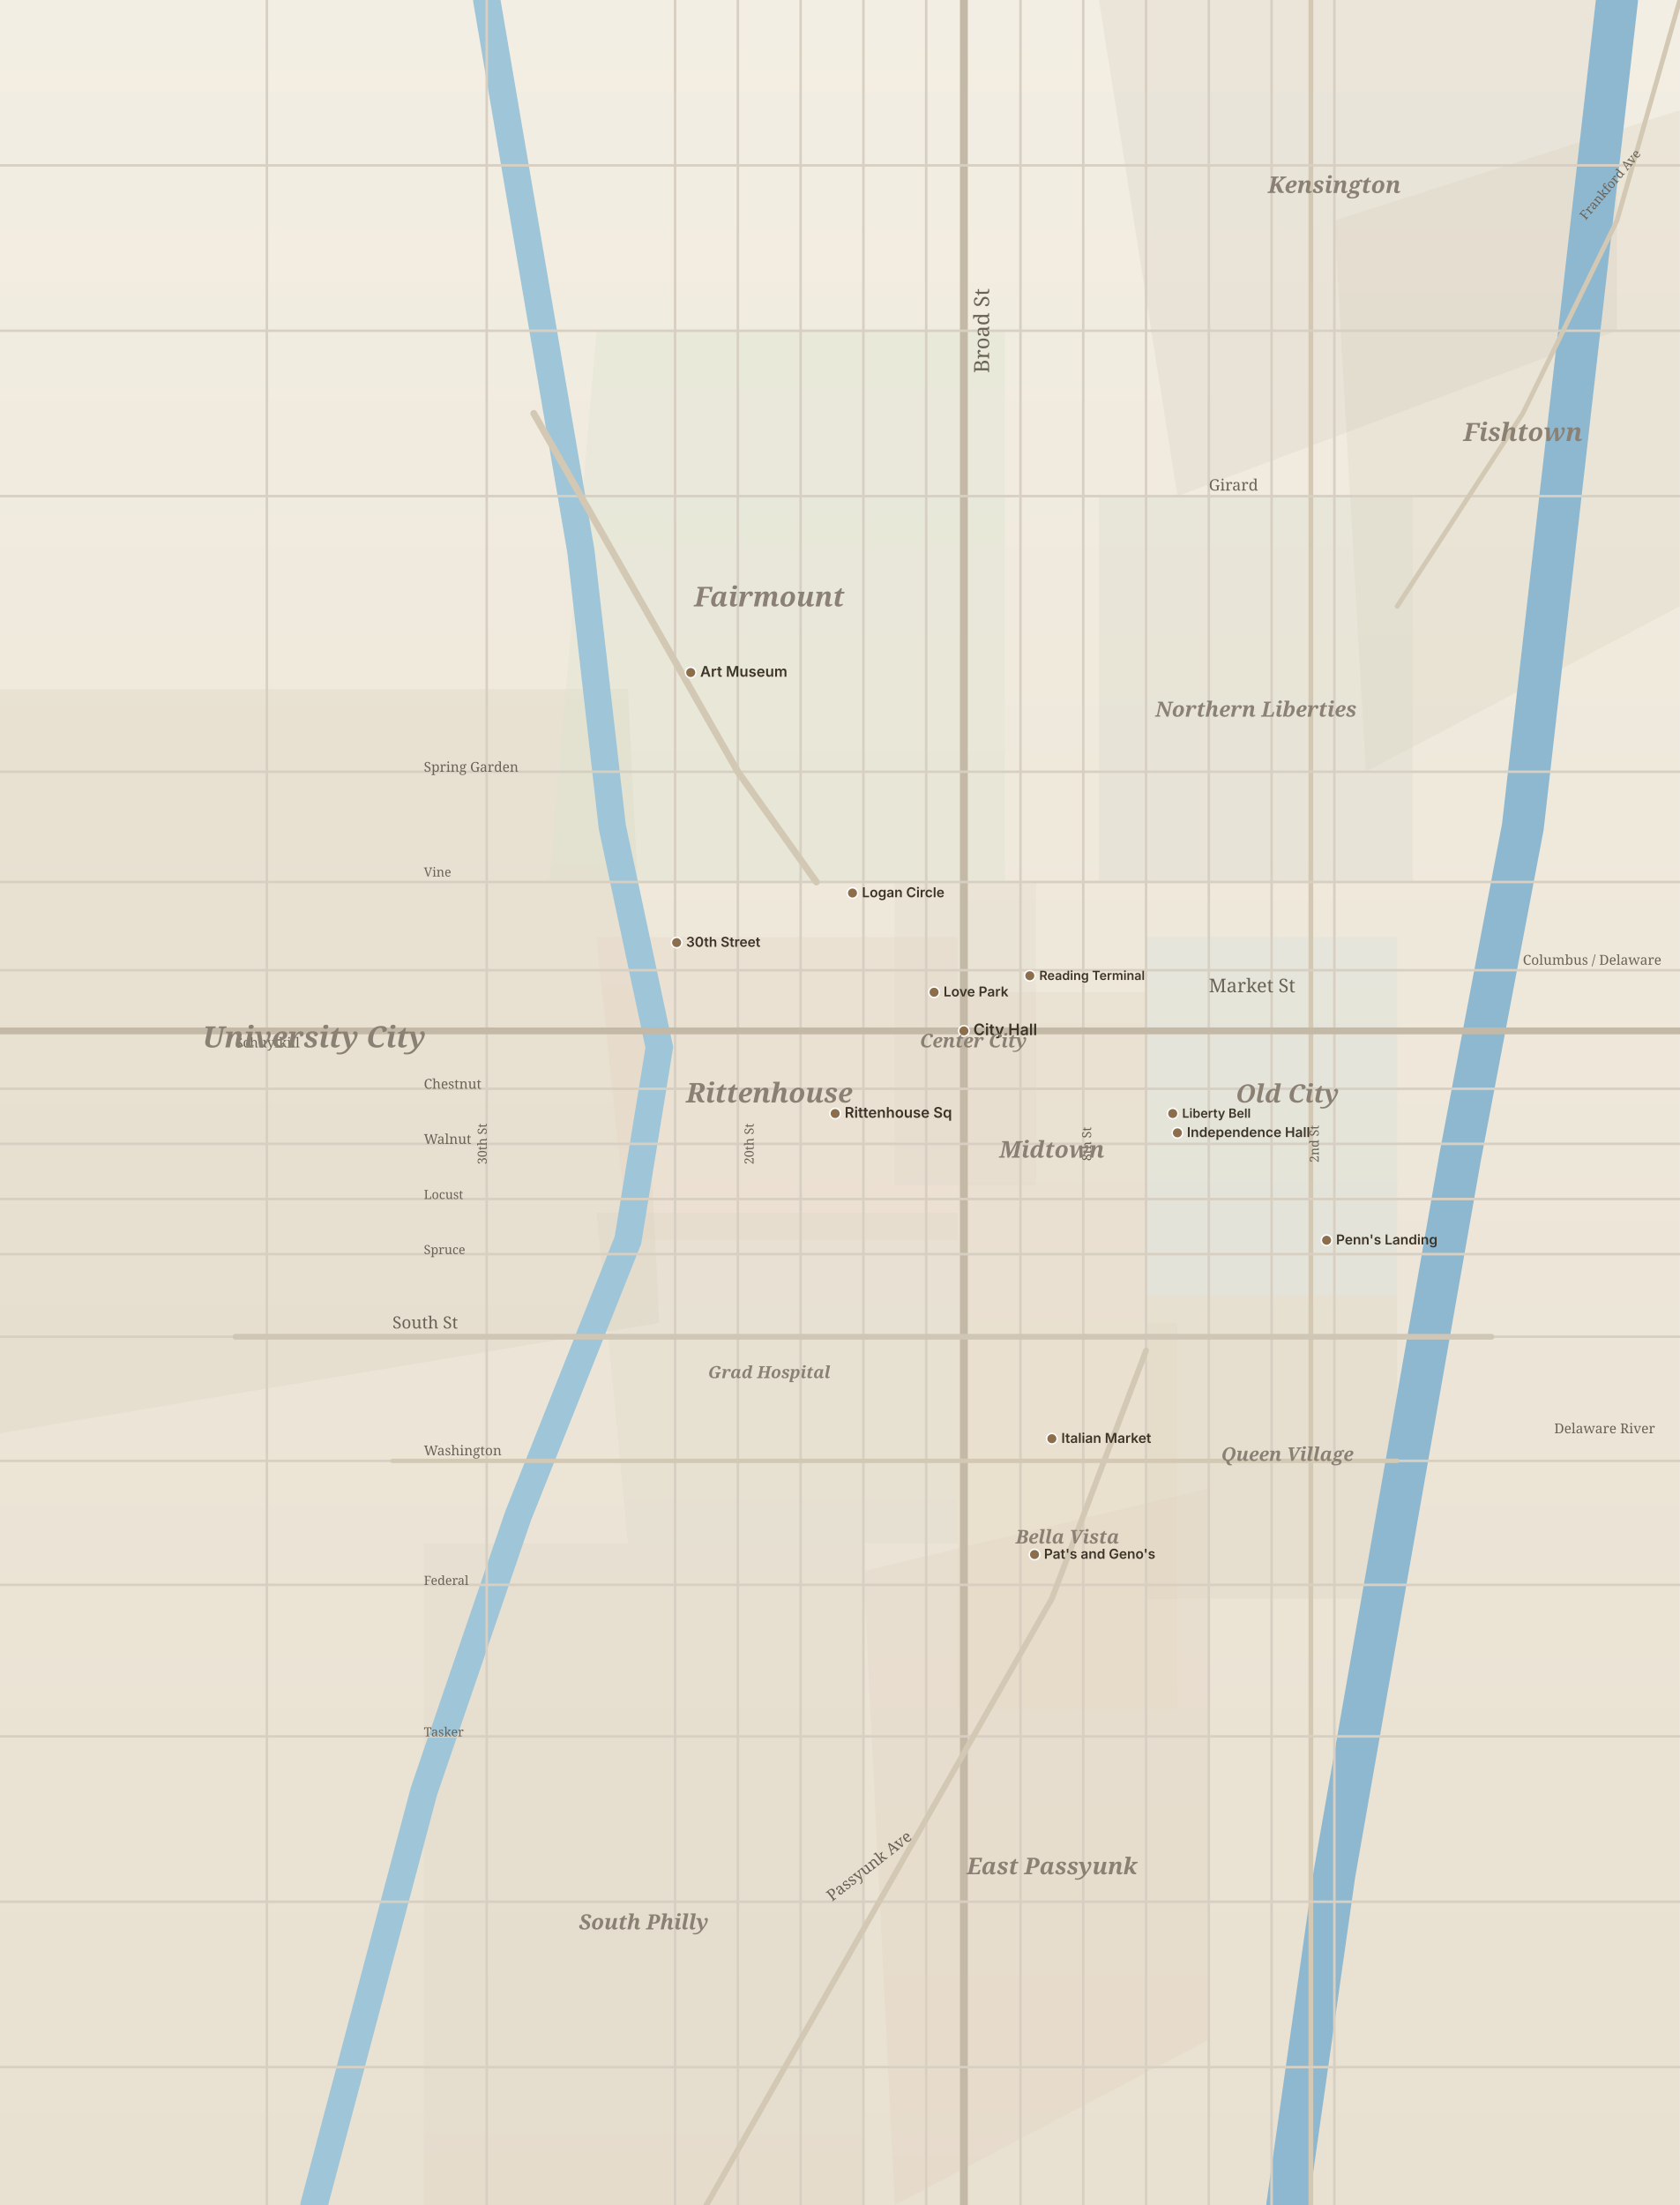
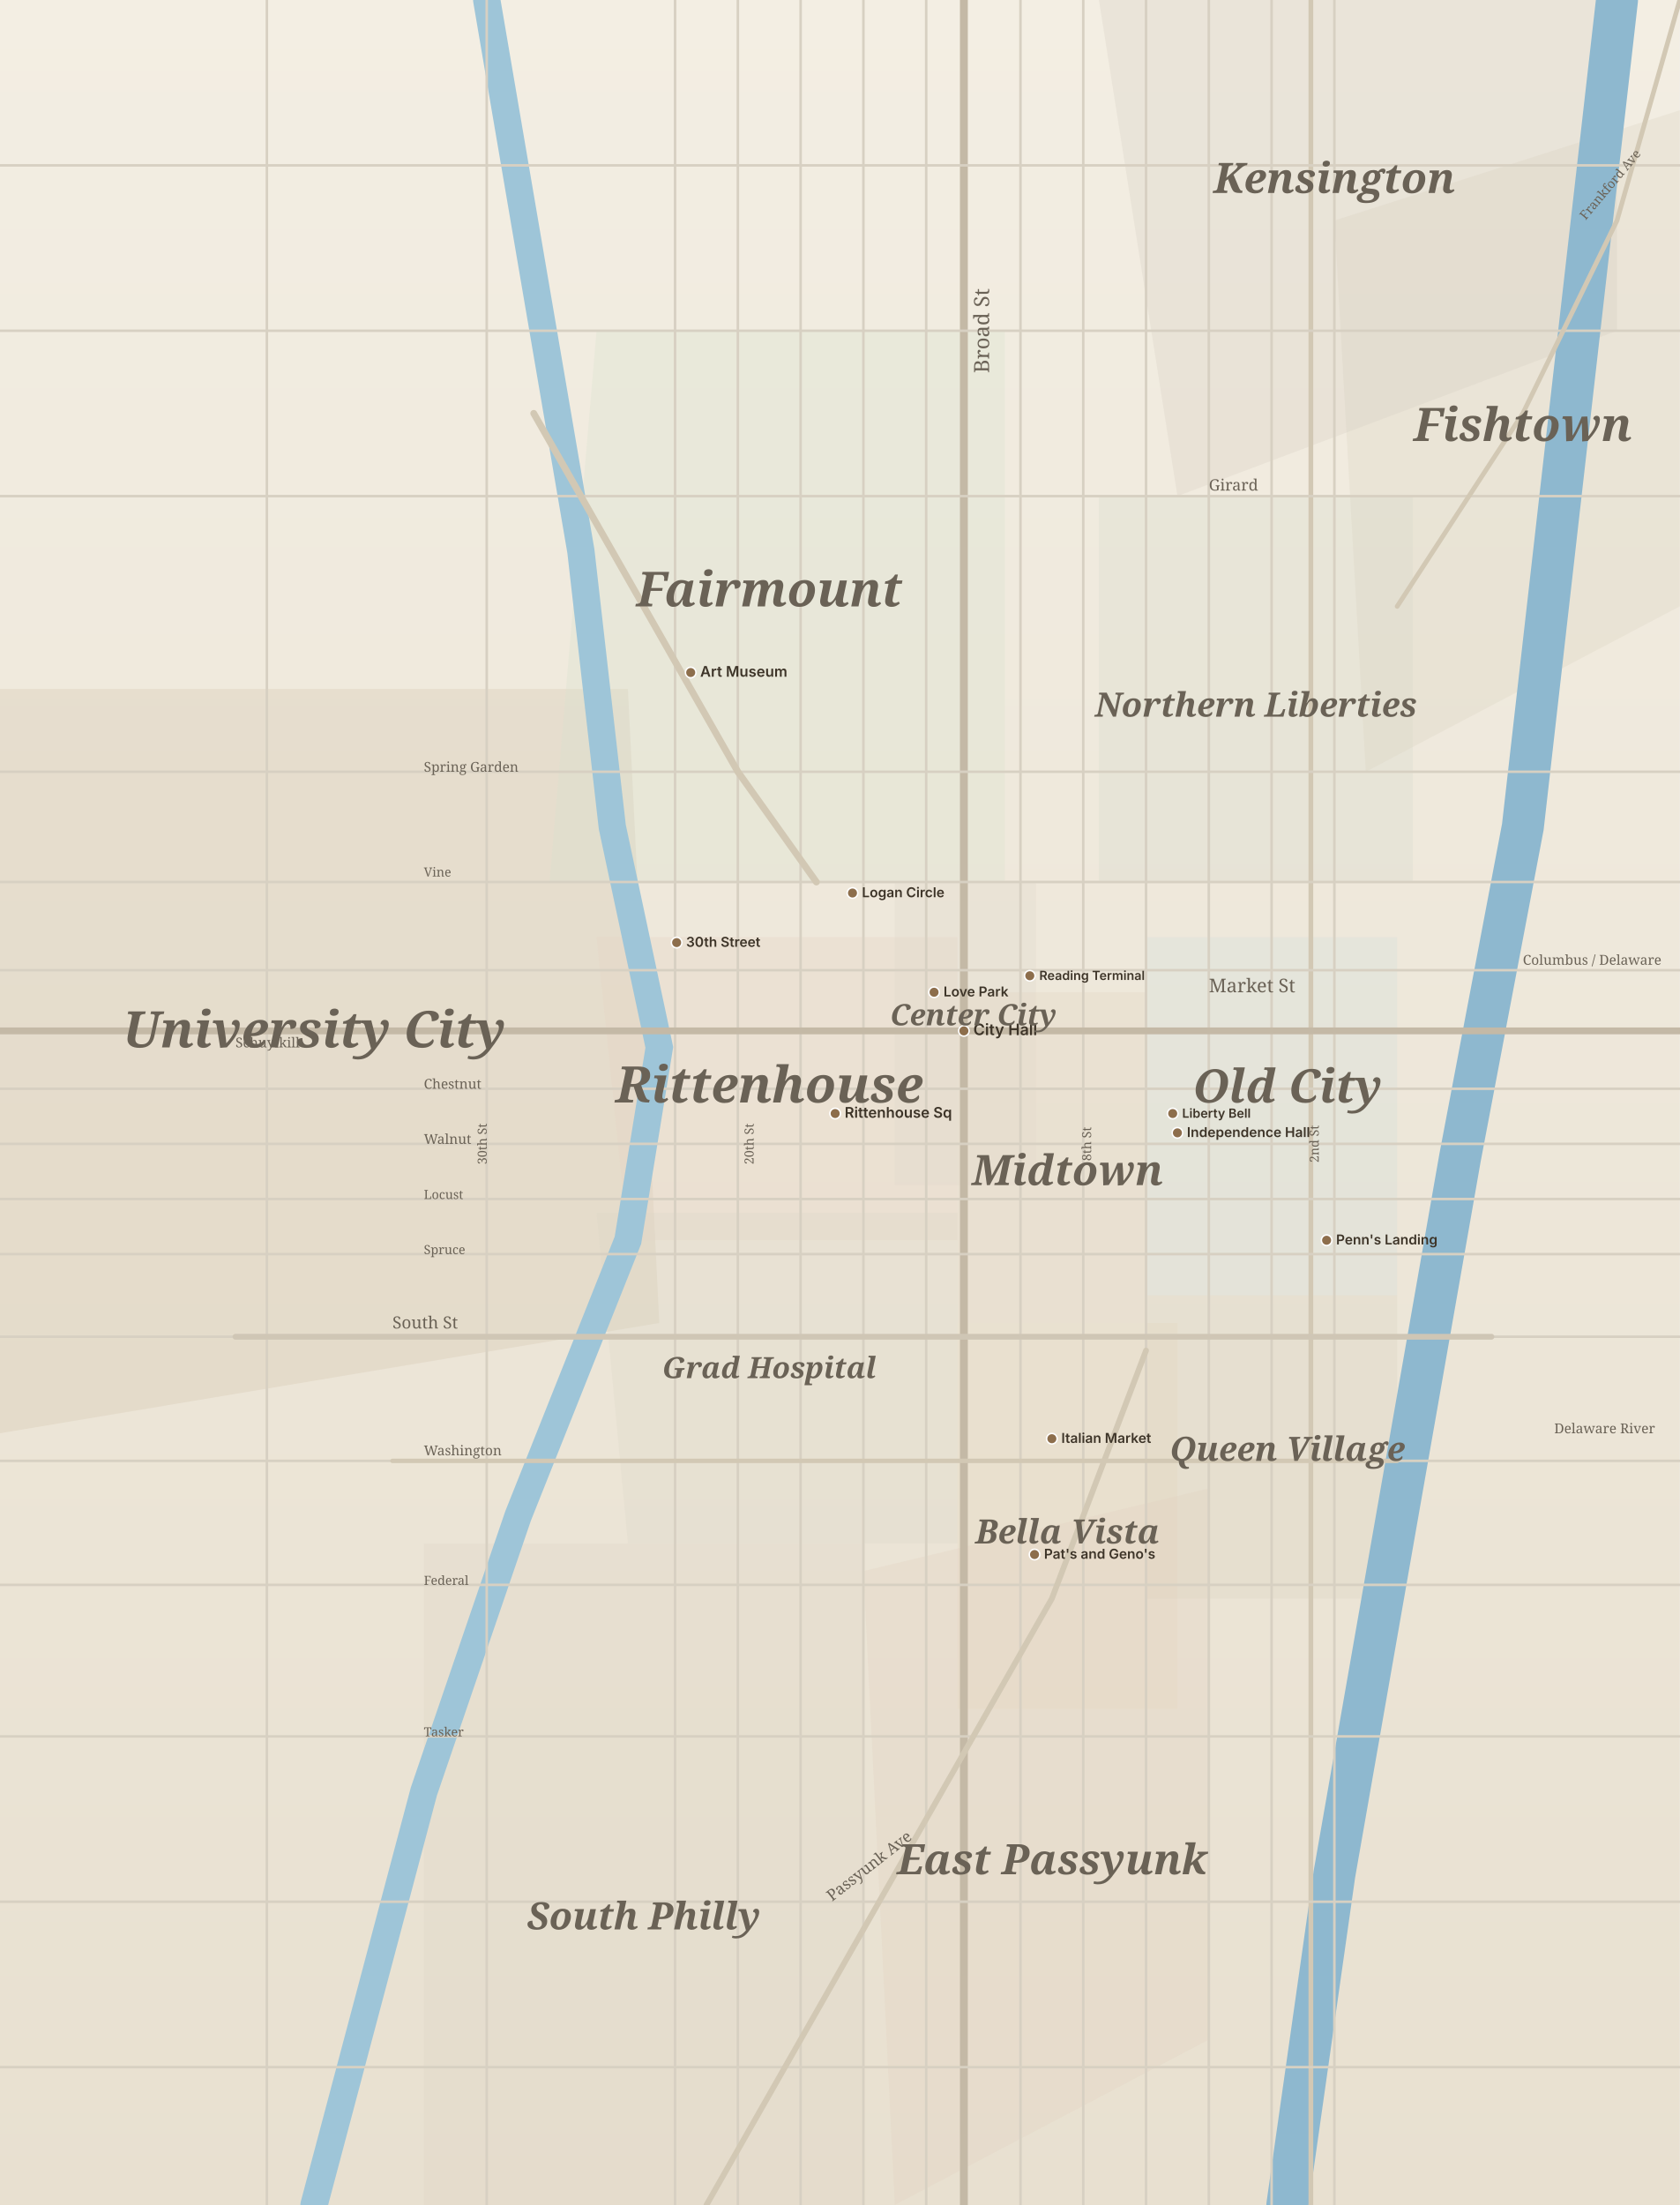
<svg xmlns="http://www.w3.org/2000/svg" viewBox="0 0 1600 2100" width="1600" height="2100" role="img" aria-label="Philadelphia streets and neighborhoods">
  <defs>
    <linearGradient id="land" x1="0" y1="0" x2="0" y2="1">
      <stop offset="0" stop-color="#f3eee3" />
      <stop offset="1" stop-color="#e8e0d0" />
    </linearGradient>
  </defs>
  <rect width="1600" height="2100" fill="url(#land)" />
-   <polygon points="0.0,656.2 598.1,656.2 628.0,1260.0 0.0,1365.0" fill="#d9cbb6" fill-opacity="0.28" stroke="none" />
+   <polygon points="0.0,656.2 598.1,656.2 628.0,1260.0 0.0,1365.0" fill="#d9cbb6" fill-opacity="0.38" stroke="none" />
  <polygon points="568.2,315.0 957.0,315.0 957.0,840.0 523.4,840.0" fill="#d5e0cc" fill-opacity="0.3" stroke="none" />
  <polygon points="568.2,892.5 912.1,892.5 912.1,1181.2 598.1,1181.2" fill="#e4d3c4" fill-opacity="0.32" stroke="none" />
  <polygon points="852.3,840.0 986.9,840.0 986.9,1128.7 852.3,1128.7" fill="#ddd6c8" fill-opacity="0.26" stroke="none" />
  <polygon points="912.1,945.0 1091.6,945.0 1091.6,1260.0 912.1,1260.0" fill="#e0d4c0" fill-opacity="0.3" stroke="none" />
  <polygon points="1091.6,892.5 1330.8,892.5 1330.8,1233.8 1091.6,1233.8" fill="#cfdcd8" fill-opacity="0.3" stroke="none" />
  <polygon points="1046.7,472.5 1345.8,472.5 1345.8,840.0 1046.7,840.0" fill="#d4d8c8" fill-opacity="0.28" stroke="none" />
  <polygon points="1271.0,210.0 1600.0,105.0 1600.0,577.5 1300.9,735.0" fill="#d8cfc0" fill-opacity="0.28" stroke="none" />
  <polygon points="1046.7,0.0 1540.2,0.0 1540.2,315.0 1121.5,472.5" fill="#d2c8bc" fill-opacity="0.26" stroke="none" />
  <polygon points="1091.6,1233.8 1330.8,1233.8 1330.8,1522.5 1091.6,1522.5" fill="#d7d0be" fill-opacity="0.28" stroke="none" />
  <polygon points="912.1,1260.0 1121.5,1260.0 1121.5,1627.5 912.1,1627.5" fill="#e1d2bc" fill-opacity="0.28" stroke="none" />
  <polygon points="568.2,1155.0 912.1,1155.0 912.1,1470.0 598.1,1470.0" fill="#d9d4c6" fill-opacity="0.26" stroke="none" />
  <polygon points="822.4,1496.2 1151.4,1417.5 1151.4,1942.5 852.3,2100.0" fill="#e0cfc0" fill-opacity="0.3" stroke="none" />
  <polygon points="403.7,1470.0 822.4,1470.0 822.4,2100.0 403.7,2100.0" fill="#d8d0c2" fill-opacity="0.24" stroke="none" />
  <path d="M 463.6,0.0 L 508.4,262.5 L 553.3,525.0 L 583.2,787.5 L 628.0,997.5 L 598.1,1181.2 L 493.5,1443.7 L 403.7,1706.3 L 299.1,2100.0" fill="none" stroke="#9ec5d8" stroke-width="26" stroke-linecap="round" />
  <path d="M 1540.2,0.0 L 1495.3,393.7 L 1450.5,787.5 L 1390.7,1102.5 L 1330.8,1443.7 L 1271.0,1785.0 L 1226.2,2100.0" fill="none" stroke="#8eb8cf" stroke-width="40" stroke-linecap="round" />
  <path d="M 1271.0,0.0 L 1271.0,2100.0" fill="none" stroke="#d7d0c2" stroke-width="2.4" stroke-linecap="round" />
  <path d="M 1211.2,0.0 L 1211.2,2100.0" fill="none" stroke="#d7d0c2" stroke-width="2.4" stroke-linecap="round" />
  <path d="M 1151.4,0.0 L 1151.4,2100.0" fill="none" stroke="#d7d0c2" stroke-width="2.4" stroke-linecap="round" />
  <path d="M 1091.6,0.0 L 1091.6,2100.0" fill="none" stroke="#d7d0c2" stroke-width="2.4" stroke-linecap="round" />
  <path d="M 1031.8,0.0 L 1031.8,2100.0" fill="none" stroke="#d7d0c2" stroke-width="2.4" stroke-linecap="round" />
  <path d="M 972.0,0.0 L 972.0,2100.0" fill="none" stroke="#d7d0c2" stroke-width="2.4" stroke-linecap="round" />
  <path d="M 882.2,0.0 L 882.2,2100.0" fill="none" stroke="#d7d0c2" stroke-width="2.4" stroke-linecap="round" />
  <path d="M 822.4,0.0 L 822.4,2100.0" fill="none" stroke="#d7d0c2" stroke-width="2.4" stroke-linecap="round" />
  <path d="M 762.6,0.0 L 762.6,2100.0" fill="none" stroke="#d7d0c2" stroke-width="2.4" stroke-linecap="round" />
  <path d="M 702.8,0.0 L 702.8,2100.0" fill="none" stroke="#d7d0c2" stroke-width="2.4" stroke-linecap="round" />
  <path d="M 643.0,0.0 L 643.0,2100.0" fill="none" stroke="#d7d0c2" stroke-width="2.4" stroke-linecap="round" />
  <path d="M 463.6,0.0 L 463.6,2100.0" fill="none" stroke="#d7d0c2" stroke-width="2.4" stroke-linecap="round" />
  <path d="M 254.2,0.0 L 254.2,2100.0" fill="none" stroke="#d7d0c2" stroke-width="2.4" stroke-linecap="round" />
  <path d="M 918.1,0.0 L 918.1,2100.0" fill="none" stroke="#c4b9a6" stroke-width="7.5" stroke-linecap="round" />
  <path d="M 1248.6,0.0 L 1248.6,2100.0" fill="none" stroke="#d2c8b4" stroke-width="4.5" stroke-linecap="round" />
  <path d="M 0.0,157.5 L 1600.0,157.5" fill="none" stroke="#d7d0c2" stroke-width="2.4" stroke-linecap="round" />
  <path d="M 0.0,315.0 L 1600.0,315.0" fill="none" stroke="#d7d0c2" stroke-width="2.4" stroke-linecap="round" />
  <path d="M 0.0,472.5 L 1600.0,472.5" fill="none" stroke="#d7d0c2" stroke-width="2.4" stroke-linecap="round" />
  <path d="M 0.0,735.0 L 1600.0,735.0" fill="none" stroke="#d7d0c2" stroke-width="2.4" stroke-linecap="round" />
  <path d="M 0.0,840.0 L 1600.0,840.0" fill="none" stroke="#d7d0c2" stroke-width="2.4" stroke-linecap="round" />
  <path d="M 0.0,924.0 L 1600.0,924.0" fill="none" stroke="#d7d0c2" stroke-width="2.4" stroke-linecap="round" />
  <path d="M 0.0,1036.9 L 1600.0,1036.9" fill="none" stroke="#d7d0c2" stroke-width="2.4" stroke-linecap="round" />
  <path d="M 0.0,1089.4 L 1600.0,1089.4" fill="none" stroke="#d7d0c2" stroke-width="2.4" stroke-linecap="round" />
  <path d="M 0.0,1141.9 L 1600.0,1141.9" fill="none" stroke="#d7d0c2" stroke-width="2.4" stroke-linecap="round" />
  <path d="M 0.0,1194.4 L 1600.0,1194.4" fill="none" stroke="#d7d0c2" stroke-width="2.4" stroke-linecap="round" />
  <path d="M 0.0,1273.1 L 1600.0,1273.1" fill="none" stroke="#d7d0c2" stroke-width="2.4" stroke-linecap="round" />
  <path d="M 0.0,1391.3 L 1600.0,1391.3" fill="none" stroke="#d7d0c2" stroke-width="2.4" stroke-linecap="round" />
  <path d="M 0.0,1509.4 L 1600.0,1509.4" fill="none" stroke="#d7d0c2" stroke-width="2.4" stroke-linecap="round" />
  <path d="M 0.0,1653.7 L 1600.0,1653.7" fill="none" stroke="#d7d0c2" stroke-width="2.4" stroke-linecap="round" />
  <path d="M 0.0,1811.2 L 1600.0,1811.2" fill="none" stroke="#d7d0c2" stroke-width="2.4" stroke-linecap="round" />
  <path d="M 0.0,1968.7 L 1600.0,1968.7" fill="none" stroke="#d7d0c2" stroke-width="2.4" stroke-linecap="round" />
  <path d="M 0.0,981.8 L 1600.0,981.8" fill="none" stroke="#c4b9a6" stroke-width="6.5" stroke-linecap="round" />
  <path d="M 224.3,1273.1 L 1420.6,1273.1" fill="none" stroke="#cfc6b5" stroke-width="5.5" stroke-linecap="round" />
  <path d="M 373.8,1391.3 L 1330.8,1391.3" fill="none" stroke="#d2c8b4" stroke-width="4.2" stroke-linecap="round" />
  <path d="M 777.6,840.0 L 702.8,735.0 L 613.1,577.5 L 508.4,393.7" fill="none" stroke="#d2c8b4" stroke-width="6.5" stroke-linecap="round" />
  <path d="M 1091.6,1286.2 L 1001.9,1522.5 L 882.2,1732.5 L 762.6,1942.5 L 672.9,2100.0" fill="none" stroke="#d2c8b4" stroke-width="5.5" stroke-linecap="round" />
  <path d="M 1330.8,577.5 L 1450.5,393.7 L 1540.2,210.0 L 1600.0,0.0" fill="none" stroke="#d2c8b4" stroke-width="4.5" stroke-linecap="round" />
  <text x="942.1" y="315.0" font-family="Georgia, serif" font-size="20" font-weight="400" fill="#6a6256" text-anchor="middle" transform="rotate(-90 942.1 315.0)">Broad St</text>
  <text x="1151.4" y="945.0" font-family="Georgia, serif" font-size="18" font-weight="400" fill="#6a6256" text-anchor="start">Market St</text>
  <text x="403.7" y="1036.9" font-family="Georgia, serif" font-size="13" font-weight="400" fill="#6a6256" text-anchor="start">Chestnut</text>
  <text x="403.7" y="1089.4" font-family="Georgia, serif" font-size="13" font-weight="400" fill="#6a6256" text-anchor="start">Walnut</text>
  <text x="403.7" y="1141.9" font-family="Georgia, serif" font-size="12" font-weight="400" fill="#6a6256" text-anchor="start">Locust</text>
  <text x="403.7" y="1194.4" font-family="Georgia, serif" font-size="12" font-weight="400" fill="#6a6256" text-anchor="start">Spruce</text>
  <text x="373.8" y="1265.2" font-family="Georgia, serif" font-size="16" font-weight="400" fill="#6a6256" text-anchor="start">South St</text>
  <text x="403.7" y="1386.0" font-family="Georgia, serif" font-size="13" font-weight="400" fill="#6a6256" text-anchor="start">Washington</text>
  <text x="403.7" y="735.0" font-family="Georgia, serif" font-size="13" font-weight="400" fill="#6a6256" text-anchor="start">Spring Garden</text>
  <text x="1151.4" y="467.2" font-family="Georgia, serif" font-size="15" font-weight="400" fill="#6a6256" text-anchor="start">Girard</text>
  <text x="403.7" y="834.8" font-family="Georgia, serif" font-size="12" font-weight="400" fill="#6a6256" text-anchor="start">Vine</text>
  <text x="792.5" y="1811.2" font-family="Georgia, serif" font-size="15" font-weight="400" fill="#6a6256" text-anchor="start" transform="rotate(-38 792.5 1811.2)">Passyunk Ave</text>
  <text x="1450.5" y="918.8" font-family="Georgia, serif" font-size="13" font-weight="400" fill="#6a6256" text-anchor="start">Columbus / Delaware</text>
  <text x="224.3" y="997.5" font-family="Georgia, serif" font-size="13" font-weight="400" fill="#6a6256" text-anchor="start">Schuylkill</text>
  <text x="1480.4" y="1365.0" font-family="Georgia, serif" font-size="13" font-weight="400" fill="#6a6256" text-anchor="start">Delaware River</text>
  <text x="1510.3" y="210.0" font-family="Georgia, serif" font-size="12" font-weight="400" fill="#6a6256" text-anchor="start" transform="rotate(-50 1510.3 210.0)">Frankford Ave</text>
  <text x="1256.1" y="1089.4" font-family="Georgia, serif" font-size="12" font-weight="400" fill="#6a6256" text-anchor="middle" transform="rotate(-90 1256.1 1089.4)">2nd St</text>
  <text x="1039.3" y="1089.4" font-family="Georgia, serif" font-size="12" font-weight="400" fill="#6a6256" text-anchor="middle" transform="rotate(-90 1039.3 1089.4)">8th St</text>
  <text x="717.8" y="1089.4" font-family="Georgia, serif" font-size="12" font-weight="400" fill="#6a6256" text-anchor="middle" transform="rotate(-90 717.8 1089.4)">20th St</text>
  <text x="463.6" y="1089.4" font-family="Georgia, serif" font-size="12" font-weight="400" fill="#6a6256" text-anchor="middle" transform="rotate(-90 463.6 1089.4)">30th St</text>
  <text x="403.7" y="1509.4" font-family="Georgia, serif" font-size="12" font-weight="400" fill="#6a6256" text-anchor="start">Federal</text>
  <text x="403.7" y="1653.7" font-family="Georgia, serif" font-size="12" font-weight="400" fill="#6a6256" text-anchor="start">Tasker</text>
  <circle cx="918.1" cy="981.8" r="5" fill="#8d6e4c" stroke="#fff" stroke-width="1.4" />
  <text x="927.1" y="985.8" font-family="-apple-system, BlinkMacSystemFont, sans-serif" font-size="15" font-weight="600" fill="#3d3428">City Hall</text>
  <circle cx="889.7" cy="945.0" r="5" fill="#8d6e4c" stroke="#fff" stroke-width="1.4" />
  <text x="898.7" y="949.0" font-family="-apple-system, BlinkMacSystemFont, sans-serif" font-size="13" font-weight="600" fill="#3d3428">Love Park</text>
  <circle cx="657.9" cy="640.5" r="5" fill="#8d6e4c" stroke="#fff" stroke-width="1.4" />
  <text x="666.9" y="644.5" font-family="-apple-system, BlinkMacSystemFont, sans-serif" font-size="14" font-weight="600" fill="#3d3428">Art Museum</text>
  <circle cx="1121.5" cy="1078.9" r="5" fill="#8d6e4c" stroke="#fff" stroke-width="1.4" />
  <text x="1130.5" y="1082.9" font-family="-apple-system, BlinkMacSystemFont, sans-serif" font-size="13" font-weight="600" fill="#3d3428">Independence Hall</text>
  <circle cx="1117.0" cy="1060.5" r="5" fill="#8d6e4c" stroke="#fff" stroke-width="1.4" />
  <text x="1126.0" y="1064.5" font-family="-apple-system, BlinkMacSystemFont, sans-serif" font-size="12" font-weight="600" fill="#3d3428">Liberty Bell</text>
  <circle cx="1263.6" cy="1181.2" r="5" fill="#8d6e4c" stroke="#fff" stroke-width="1.4" />
  <text x="1272.6" y="1185.2" font-family="-apple-system, BlinkMacSystemFont, sans-serif" font-size="13" font-weight="600" fill="#3d3428">Penn's Landing</text>
  <circle cx="795.5" cy="1060.5" r="5" fill="#8d6e4c" stroke="#fff" stroke-width="1.4" />
  <text x="804.5" y="1064.5" font-family="-apple-system, BlinkMacSystemFont, sans-serif" font-size="14" font-weight="600" fill="#3d3428">Rittenhouse Sq</text>
  <circle cx="1001.9" cy="1370.2" r="5" fill="#8d6e4c" stroke="#fff" stroke-width="1.4" />
  <text x="1010.9" y="1374.2" font-family="-apple-system, BlinkMacSystemFont, sans-serif" font-size="13" font-weight="600" fill="#3d3428">Italian Market</text>
  <circle cx="985.4" cy="1480.5" r="5" fill="#8d6e4c" stroke="#fff" stroke-width="1.4" />
  <text x="994.4" y="1484.5" font-family="-apple-system, BlinkMacSystemFont, sans-serif" font-size="13" font-weight="600" fill="#3d3428">Pat's and Geno's</text>
  <circle cx="812.0" cy="850.5" r="5" fill="#8d6e4c" stroke="#fff" stroke-width="1.4" />
  <text x="821.0" y="854.5" font-family="-apple-system, BlinkMacSystemFont, sans-serif" font-size="13" font-weight="600" fill="#3d3428">Logan Circle</text>
  <circle cx="644.5" cy="897.7" r="5" fill="#8d6e4c" stroke="#fff" stroke-width="1.4" />
  <text x="653.5" y="901.7" font-family="-apple-system, BlinkMacSystemFont, sans-serif" font-size="13" font-weight="600" fill="#3d3428">30th Street</text>
  <circle cx="980.9" cy="929.3" r="5" fill="#8d6e4c" stroke="#fff" stroke-width="1.4" />
  <text x="989.9" y="933.3" font-family="-apple-system, BlinkMacSystemFont, sans-serif" font-size="12" font-weight="600" fill="#3d3428">Reading Terminal</text>
-   <text x="299.1" y="997.5" font-family="Georgia, serif" font-size="28" font-weight="600" fill="#8a8174" text-anchor="middle" font-style="italic">University City</text>
-   <text x="732.7" y="577.5" font-family="Georgia, serif" font-size="26" font-weight="600" fill="#8a8174" text-anchor="middle" font-style="italic">Fairmount</text>
-   <text x="732.7" y="1050.0" font-family="Georgia, serif" font-size="26" font-weight="600" fill="#8a8174" text-anchor="middle" font-style="italic">Rittenhouse</text>
-   <text x="927.1" y="997.5" font-family="Georgia, serif" font-size="18" font-weight="600" fill="#8a8174" text-anchor="middle" font-style="italic">Center City</text>
-   <text x="1001.9" y="1102.5" font-family="Georgia, serif" font-size="22" font-weight="600" fill="#8a8174" text-anchor="middle" font-style="italic">Midtown</text>
-   <text x="1226.2" y="1050.0" font-family="Georgia, serif" font-size="24" font-weight="600" fill="#8a8174" text-anchor="middle" font-style="italic">Old City</text>
-   <text x="1196.3" y="682.5" font-family="Georgia, serif" font-size="20" font-weight="600" fill="#8a8174" text-anchor="middle" font-style="italic">Northern Liberties</text>
-   <text x="1450.5" y="420.0" font-family="Georgia, serif" font-size="24" font-weight="600" fill="#8a8174" text-anchor="middle" font-style="italic">Fishtown</text>
-   <text x="1271.0" y="183.8" font-family="Georgia, serif" font-size="22" font-weight="600" fill="#8a8174" text-anchor="middle" font-style="italic">Kensington</text>
-   <text x="1226.2" y="1391.3" font-family="Georgia, serif" font-size="18" font-weight="600" fill="#8a8174" text-anchor="middle" font-style="italic">Queen Village</text>
-   <text x="1016.8" y="1470.0" font-family="Georgia, serif" font-size="18" font-weight="600" fill="#8a8174" text-anchor="middle" font-style="italic">Bella Vista</text>
-   <text x="732.7" y="1312.5" font-family="Georgia, serif" font-size="16" font-weight="600" fill="#8a8174" text-anchor="middle" font-style="italic">Grad Hospital</text>
-   <text x="1001.9" y="1785.0" font-family="Georgia, serif" font-size="22" font-weight="600" fill="#8a8174" text-anchor="middle" font-style="italic">East Passyunk</text>
-   <text x="613.1" y="1837.5" font-family="Georgia, serif" font-size="20" font-weight="600" fill="#8a8174" text-anchor="middle" font-style="italic">South Philly</text>
+   <text x="299.1" y="997.5" font-family="Georgia, serif" font-size="48" font-weight="600" fill="#6a6256" text-anchor="middle" font-style="italic">University City</text>
+   <text x="732.7" y="577.5" font-family="Georgia, serif" font-size="46" font-weight="600" fill="#6a6256" text-anchor="middle" font-style="italic">Fairmount</text>
+   <text x="732.7" y="1050.0" font-family="Georgia, serif" font-size="48" font-weight="600" fill="#6a6256" text-anchor="middle" font-style="italic">Rittenhouse</text>
+   <text x="927.1" y="976.5" font-family="Georgia, serif" font-size="28" font-weight="600" fill="#6a6256" text-anchor="middle" font-style="italic">Center City</text>
+   <text x="1016.8" y="1128.7" font-family="Georgia, serif" font-size="40" font-weight="600" fill="#6a6256" text-anchor="middle" font-style="italic">Midtown</text>
+   <text x="1226.2" y="1050.0" font-family="Georgia, serif" font-size="44" font-weight="600" fill="#6a6256" text-anchor="middle" font-style="italic">Old City</text>
+   <text x="1196.3" y="682.5" font-family="Georgia, serif" font-size="32" font-weight="600" fill="#6a6256" text-anchor="middle" font-style="italic">Northern Liberties</text>
+   <text x="1450.5" y="420.0" font-family="Georgia, serif" font-size="44" font-weight="600" fill="#6a6256" text-anchor="middle" font-style="italic">Fishtown</text>
+   <text x="1271.0" y="183.8" font-family="Georgia, serif" font-size="40" font-weight="600" fill="#6a6256" text-anchor="middle" font-style="italic">Kensington</text>
+   <text x="1226.2" y="1391.3" font-family="Georgia, serif" font-size="32" font-weight="600" fill="#6a6256" text-anchor="middle" font-style="italic">Queen Village</text>
+   <text x="1016.8" y="1470.0" font-family="Georgia, serif" font-size="32" font-weight="600" fill="#6a6256" text-anchor="middle" font-style="italic">Bella Vista</text>
+   <text x="732.7" y="1312.5" font-family="Georgia, serif" font-size="28" font-weight="600" fill="#6a6256" text-anchor="middle" font-style="italic">Grad Hospital</text>
+   <text x="1001.9" y="1785.0" font-family="Georgia, serif" font-size="40" font-weight="600" fill="#6a6256" text-anchor="middle" font-style="italic">East Passyunk</text>
+   <text x="613.1" y="1837.5" font-family="Georgia, serif" font-size="36" font-weight="600" fill="#6a6256" text-anchor="middle" font-style="italic">South Philly</text>
</svg>
